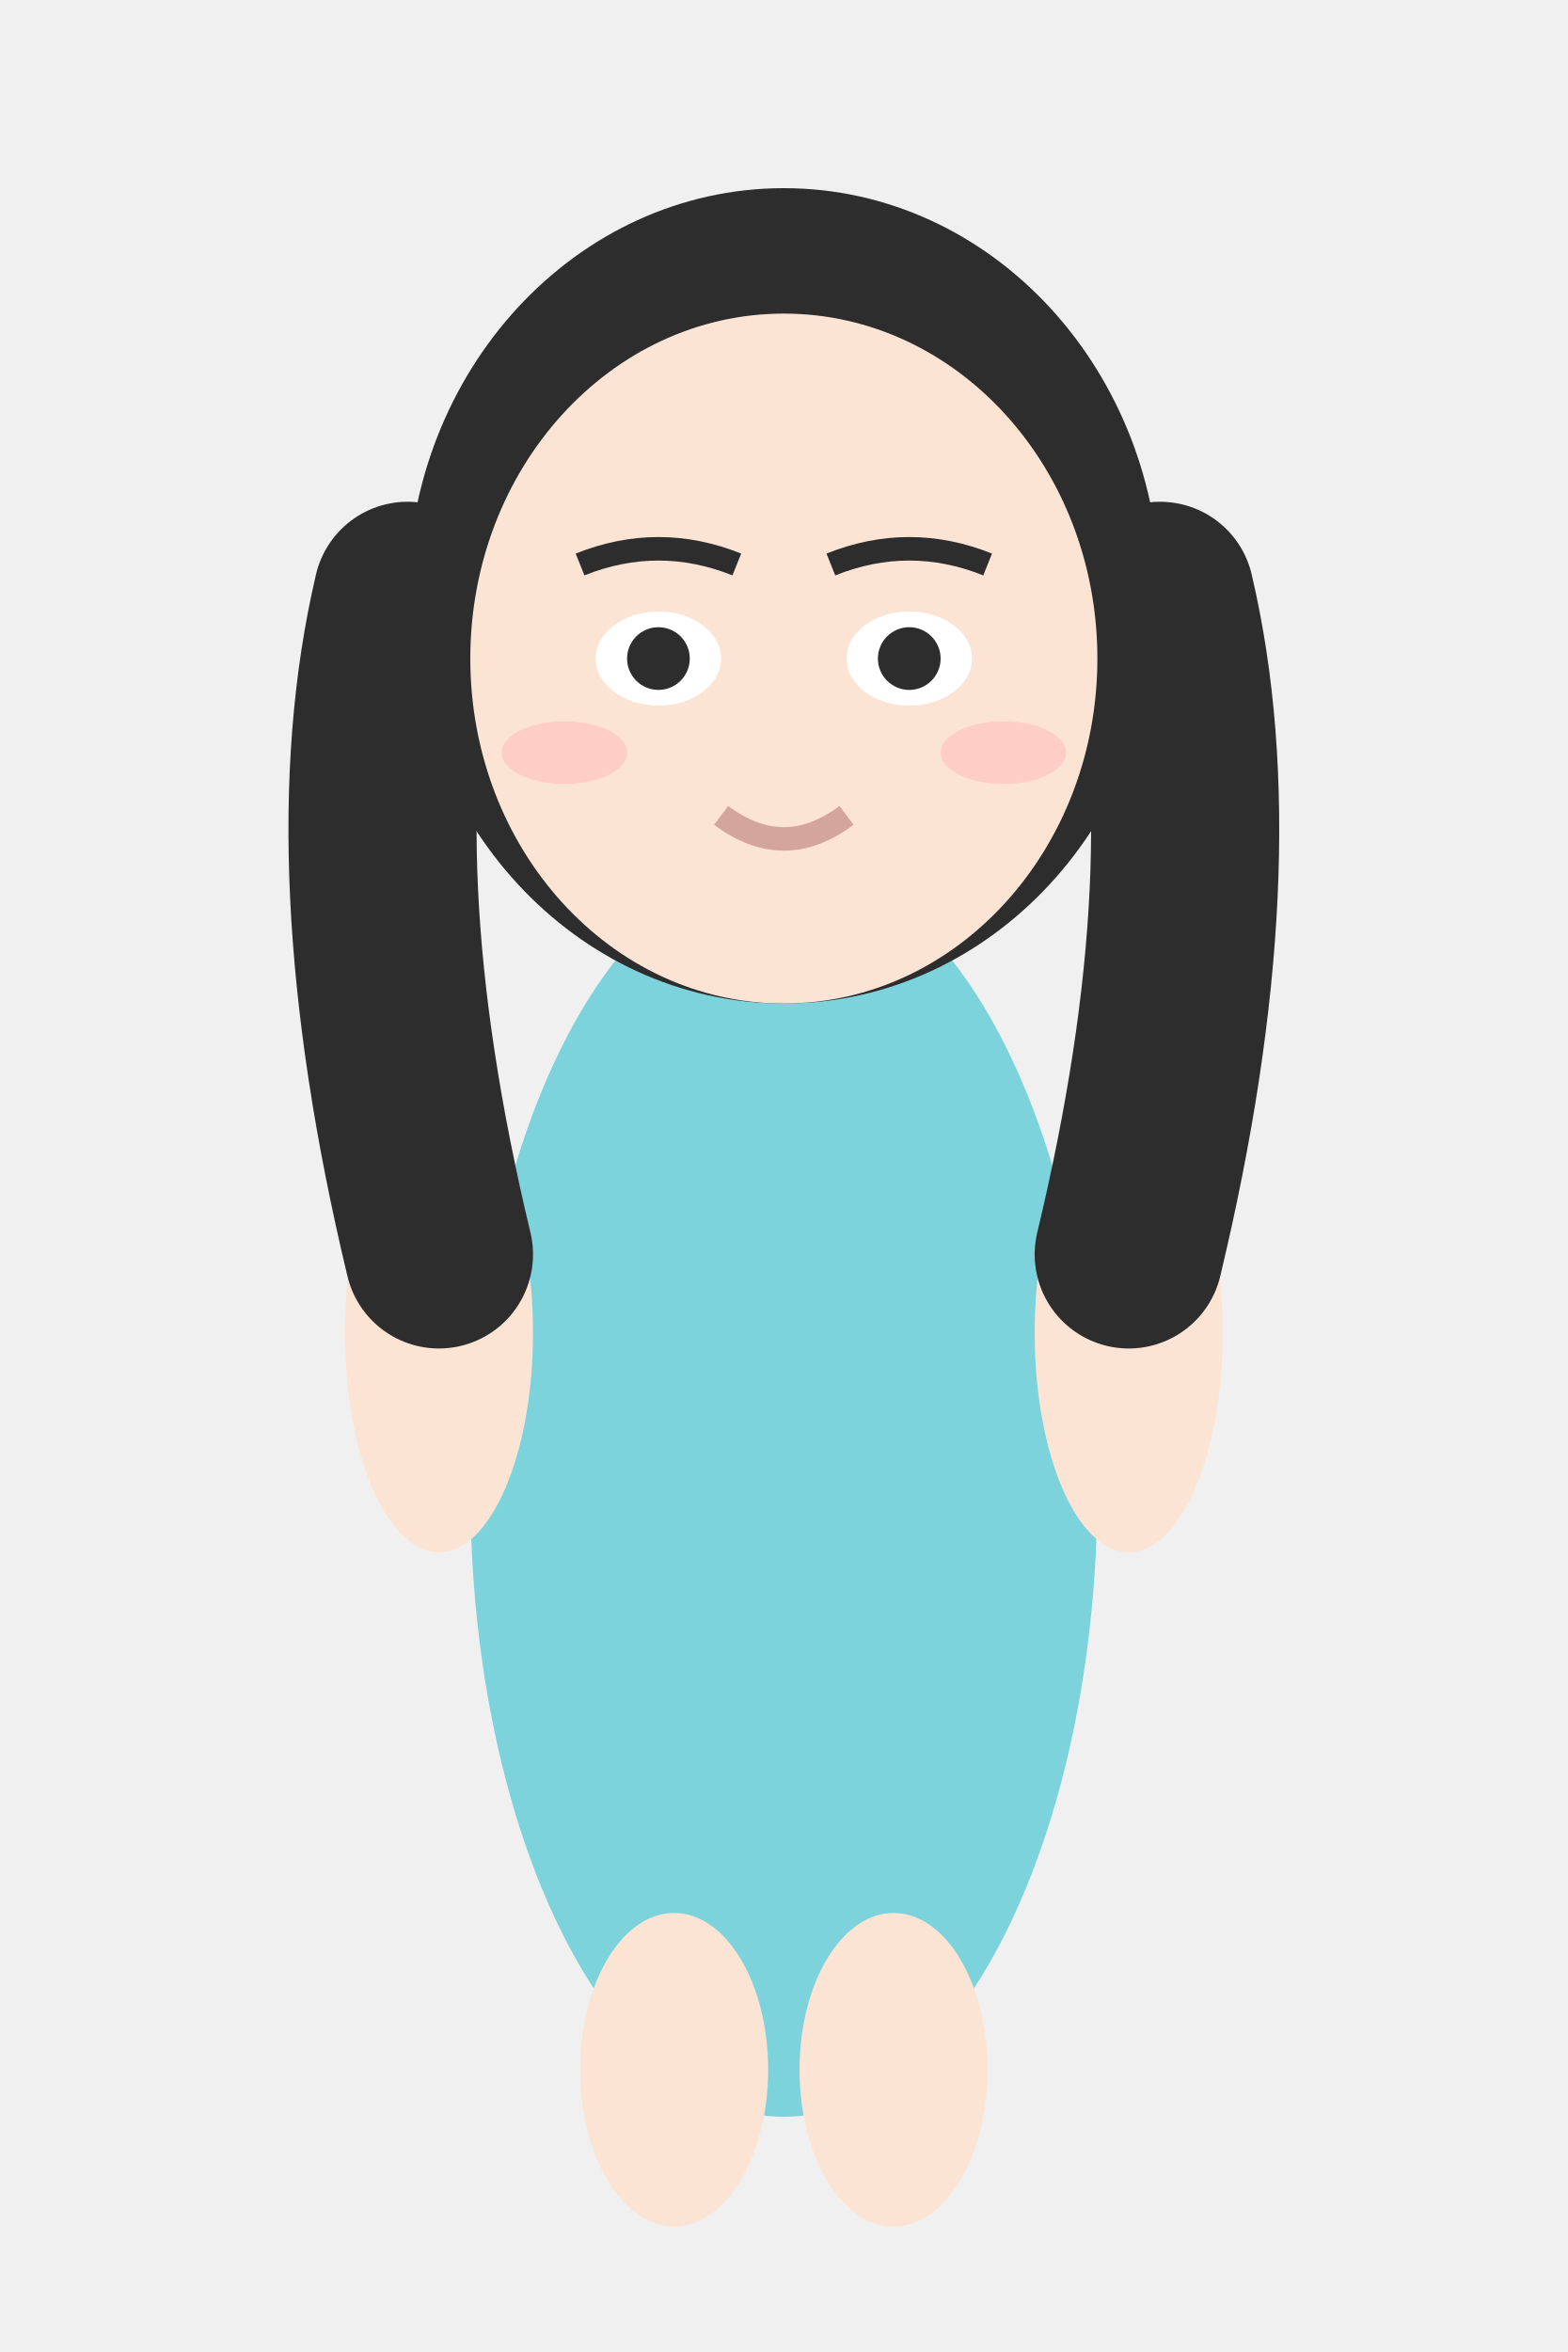
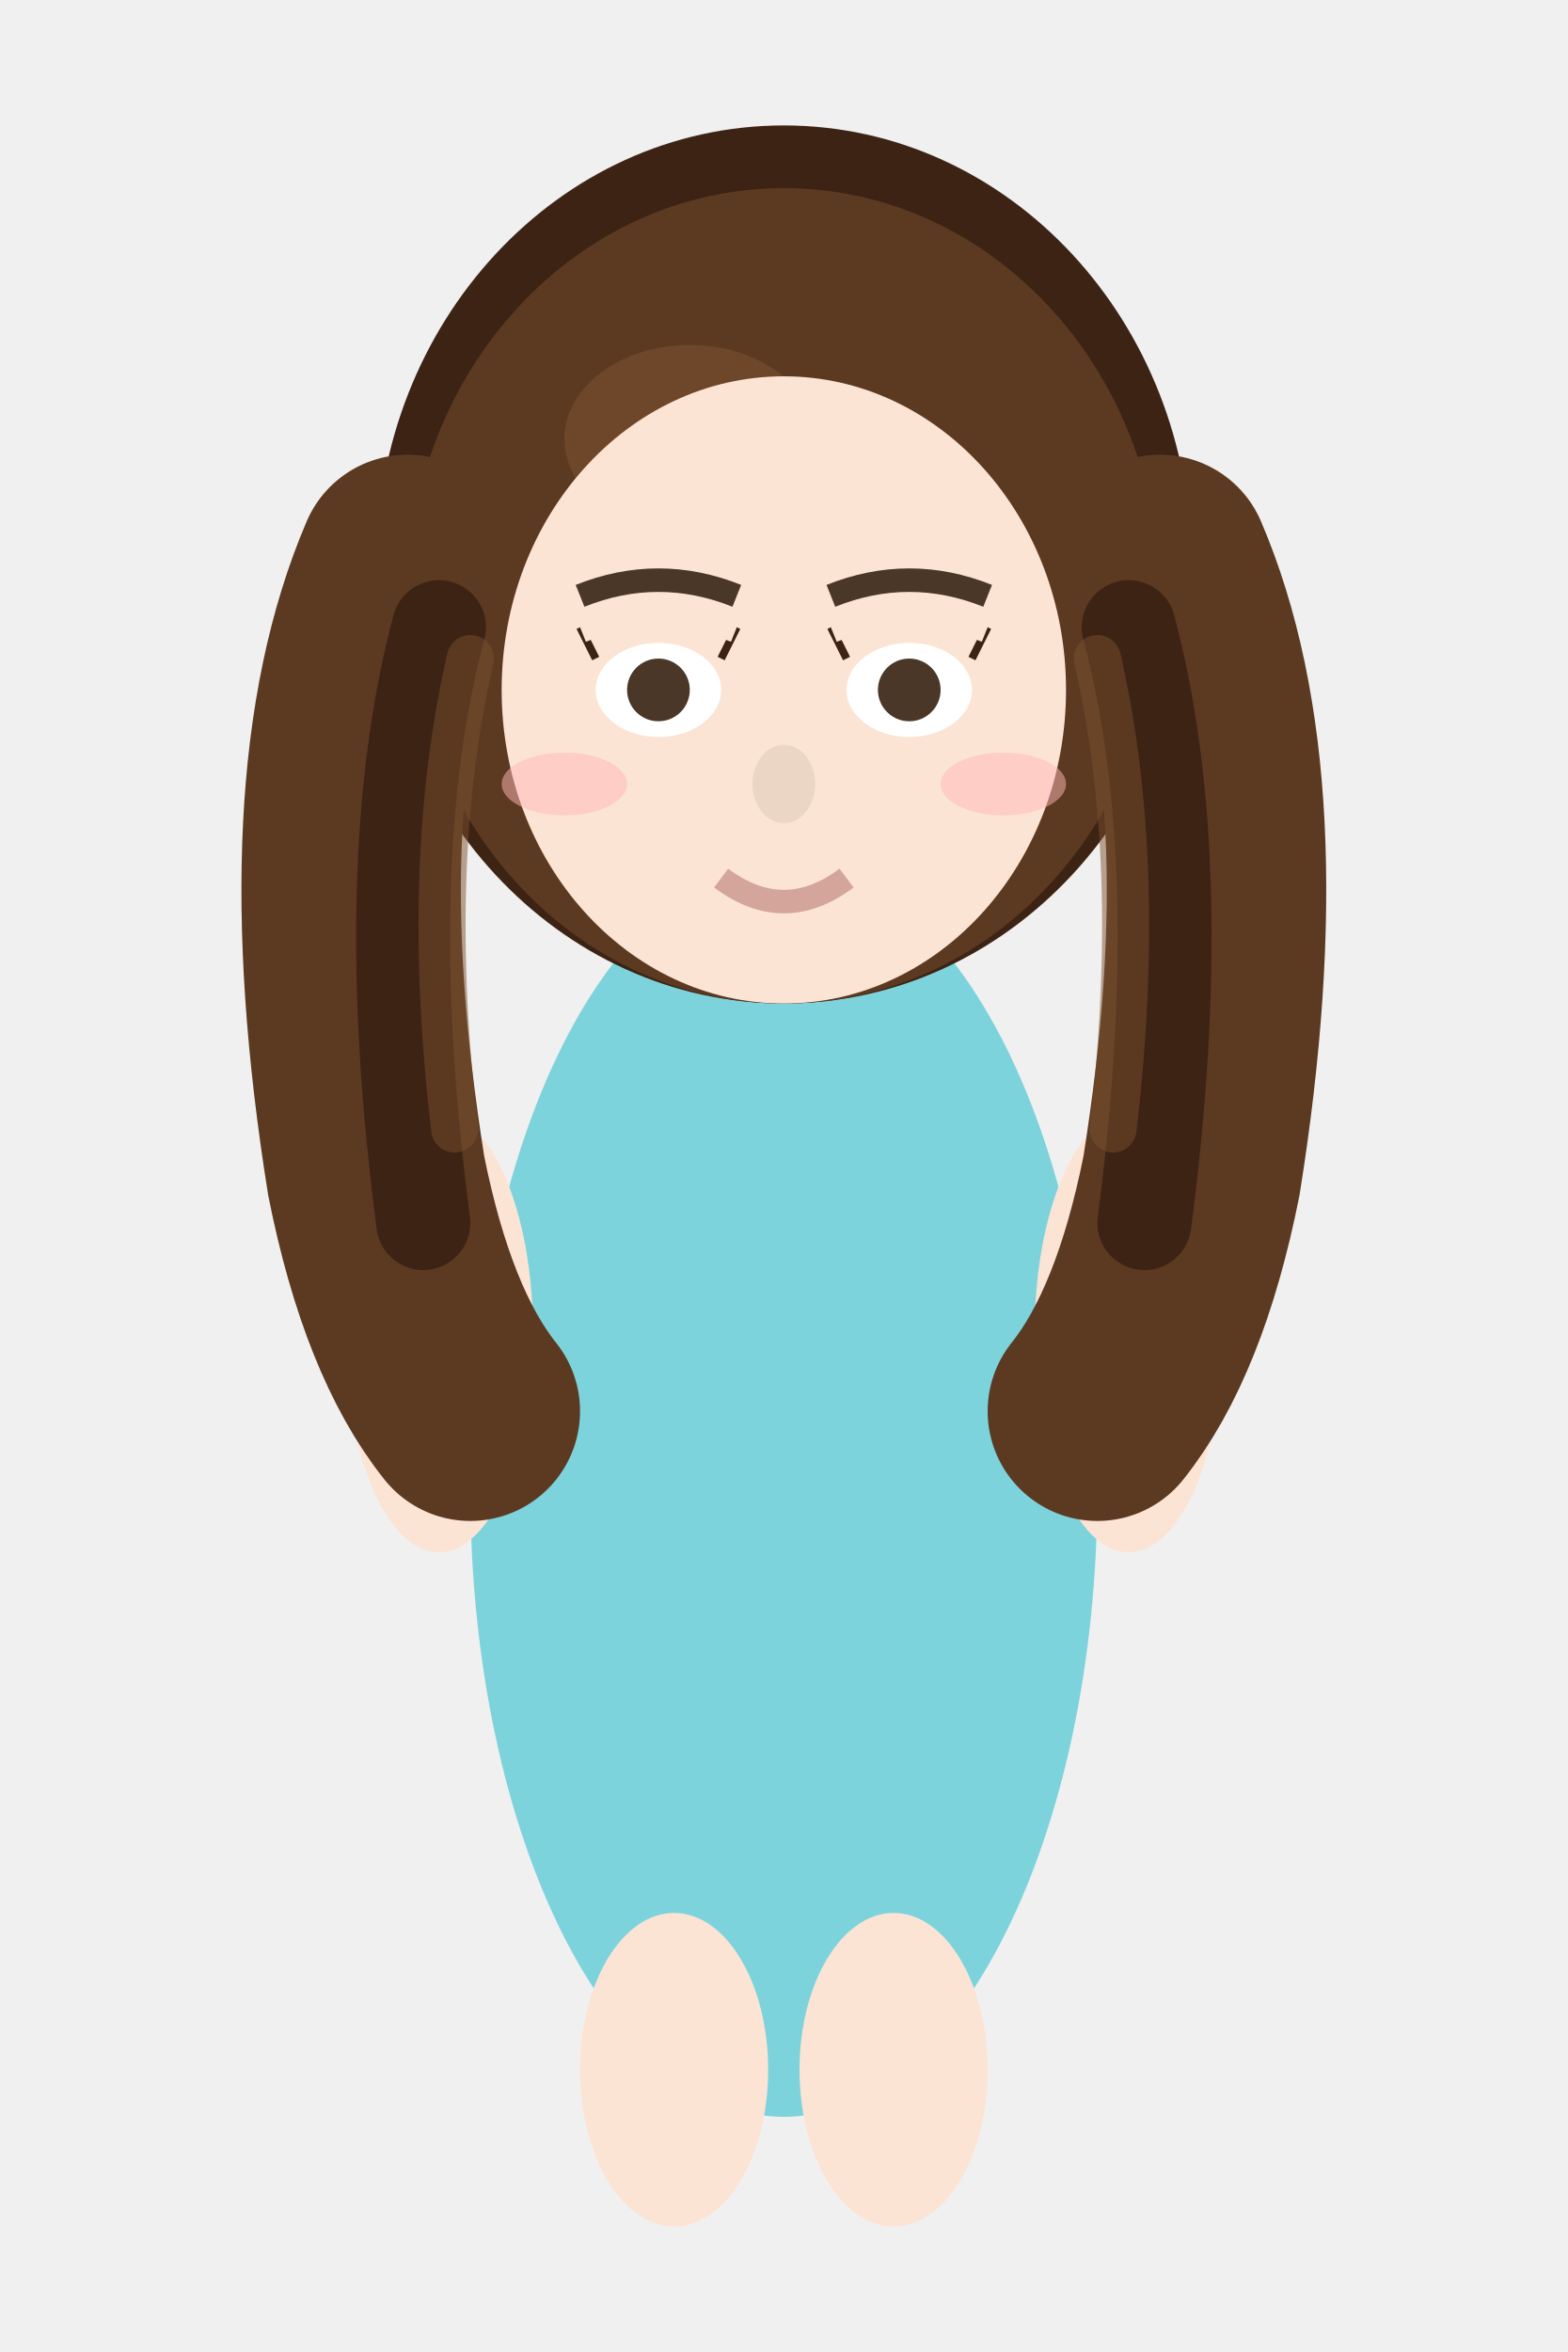
<svg xmlns="http://www.w3.org/2000/svg" viewBox="0 0 100 150" width="100" height="150">
  <g id="body">
    <ellipse cx="50" cy="95" rx="20" ry="40" fill="#7dd3dc" />
    <ellipse cx="28" cy="85" rx="6" ry="14" fill="#fce4d4" />
    <ellipse cx="72" cy="85" rx="6" ry="14" fill="#fce4d4" />
    <ellipse cx="43" cy="132" rx="6" ry="10" fill="#fce4d4" />
    <ellipse cx="57" cy="132" rx="6" ry="10" fill="#fce4d4" />
  </g>
  <g id="head-top">
-     <ellipse cx="50" cy="38" rx="24" ry="26" fill="#2d2d2d" />
-     <path d="M26 38 Q22 55 28 80" stroke="#2d2d2d" stroke-width="12" fill="none" stroke-linecap="round" />
-     <path d="M74 38 Q78 55 72 80" stroke="#2d2d2d" stroke-width="12" fill="none" stroke-linecap="round" />
-     <ellipse cx="50" cy="42" rx="20" ry="22" fill="#fce4d4" />
-     <ellipse cx="36" cy="48" rx="4" ry="2" fill="#ffb6b6" opacity="0.5" />
-     <ellipse cx="64" cy="48" rx="4" ry="2" fill="#ffb6b6" opacity="0.5" />
-     <ellipse id="eye-left-white" cx="42" cy="42" rx="4" ry="3" fill="#ffffff" />
-     <ellipse id="eye-right-white" cx="58" cy="42" rx="4" ry="3" fill="#ffffff" />
-     <circle id="eye-left-pupil" class="pupil" cx="42" cy="42" r="2" fill="#2d2d2d" />
-     <circle id="eye-right-pupil" class="pupil" cx="58" cy="42" r="2" fill="#2d2d2d" />
-     <circle id="eye-left-highlight" cx="41" cy="41" r="1" fill="#fff" opacity="0" />
-     <circle id="eye-right-highlight" cx="57" cy="41" r="1" fill="#fff" opacity="0" />
-     <path id="brow-left-border" d="M37 38 Q42 36 47 38" stroke="#fce4d4" stroke-width="2" fill="none" />
-     <path id="brow-left" d="M37 36 Q42 34 47 36" stroke="#2d2d2d" stroke-width="1.5" fill="none" />
-     <path id="brow-right-border" d="M53 38 Q58 36 63 38" stroke="#fce4d4" stroke-width="2" fill="none" />
-     <path id="brow-right" d="M53 36 Q58 34 63 36" stroke="#2d2d2d" stroke-width="1.5" fill="none" />
+     <ellipse cx="50" cy="36" rx="26" ry="28" fill="#3d2314" />
+     <ellipse cx="50" cy="38" rx="24" ry="26" fill="#5c3a21" />
+     <ellipse cx="44" cy="28" rx="8" ry="6" fill="#7a4f2e" opacity="0.6" />
+     <path d="M26 36 Q20 50 24 75 Q26 85 30 90" stroke="#5c3a21" stroke-width="14" fill="none" stroke-linecap="round" />
+     <path d="M74 36 Q80 50 76 75 Q74 85 70 90" stroke="#5c3a21" stroke-width="14" fill="none" stroke-linecap="round" />
+     <path d="M28 40 Q24 55 27 78" stroke="#3d2314" stroke-width="6" fill="none" stroke-linecap="round" />
+     <path d="M72 40 Q76 55 73 78" stroke="#3d2314" stroke-width="6" fill="none" stroke-linecap="round" />
+     <path d="M30 42 Q27 55 29 72" stroke="#7a4f2e" stroke-width="3" fill="none" stroke-linecap="round" opacity="0.5" />
+     <path d="M70 42 Q73 55 71 72" stroke="#7a4f2e" stroke-width="3" fill="none" stroke-linecap="round" opacity="0.5" />
+     <path d="M34 32 Q38 38 36 42" stroke="#5c3a21" stroke-width="4" fill="none" stroke-linecap="round" />
+     <path d="M42 30 Q44 36 42 40" stroke="#5c3a21" stroke-width="3" fill="none" stroke-linecap="round" />
+     <path d="M58 30 Q56 36 58 40" stroke="#5c3a21" stroke-width="3" fill="none" stroke-linecap="round" />
+     <path d="M66 32 Q62 38 64 42" stroke="#5c3a21" stroke-width="4" fill="none" stroke-linecap="round" />
+     <ellipse cx="50" cy="44" rx="18" ry="20" fill="#fce4d4" />
+     <ellipse cx="36" cy="50" rx="4" ry="2" fill="#ffb6b6" opacity="0.5" />
+     <ellipse cx="64" cy="50" rx="4" ry="2" fill="#ffb6b6" opacity="0.5" />
+     <ellipse id="eye-left-white" cx="42" cy="44" rx="4" ry="3" fill="#ffffff" />
+     <ellipse id="eye-right-white" cx="58" cy="44" rx="4" ry="3" fill="#ffffff" />
+     <circle id="eye-left-pupil" class="pupil" cx="42" cy="44" r="2" fill="#4a3728" />
+     <circle id="eye-right-pupil" class="pupil" cx="58" cy="44" r="2" fill="#4a3728" />
+     <circle id="eye-left-highlight" cx="41" cy="43" r="1" fill="#fff" opacity="0" />
+     <circle id="eye-right-highlight" cx="57" cy="43" r="1" fill="#fff" opacity="0" />
+     <path d="M38 42 L37 40" stroke="#3d2314" stroke-width="0.5" fill="none" />
+     <path d="M46 42 L47 40" stroke="#3d2314" stroke-width="0.5" fill="none" />
+     <path d="M54 42 L53 40" stroke="#3d2314" stroke-width="0.5" fill="none" />
+     <path d="M62 42 L63 40" stroke="#3d2314" stroke-width="0.5" fill="none" />
+     <path id="brow-left-border" d="M37 40 Q42 38 47 40" stroke="#fce4d4" stroke-width="2" fill="none" />
+     <path id="brow-left" d="M37 38 Q42 36 47 38" stroke="#4a3728" stroke-width="1.5" fill="none" />
+     <path id="brow-right-border" d="M53 40 Q58 38 63 40" stroke="#fce4d4" stroke-width="2" fill="none" />
+     <path id="brow-right" d="M53 38 Q58 36 63 38" stroke="#4a3728" stroke-width="1.5" fill="none" />
+     <ellipse cx="50" cy="50" rx="2" ry="2.5" fill="#ebd5c5" />
  </g>
  <g id="head-bottom">
-     <path id="mouth-closed" d="M46 52 Q50 55 54 52" stroke="#d4a59a" stroke-width="1.5" fill="none" />
-     <ellipse id="mouth-open" cx="50" cy="53" rx="4" ry="3" fill="#d4a59a" opacity="0" />
+     <path id="mouth-closed" d="M46 56 Q50 59 54 56" stroke="#d4a59a" stroke-width="1.5" fill="none" />
+     <ellipse id="mouth-open" cx="50" cy="57" rx="4" ry="3" fill="#d4a59a" opacity="0" />
  </g>
</svg>
